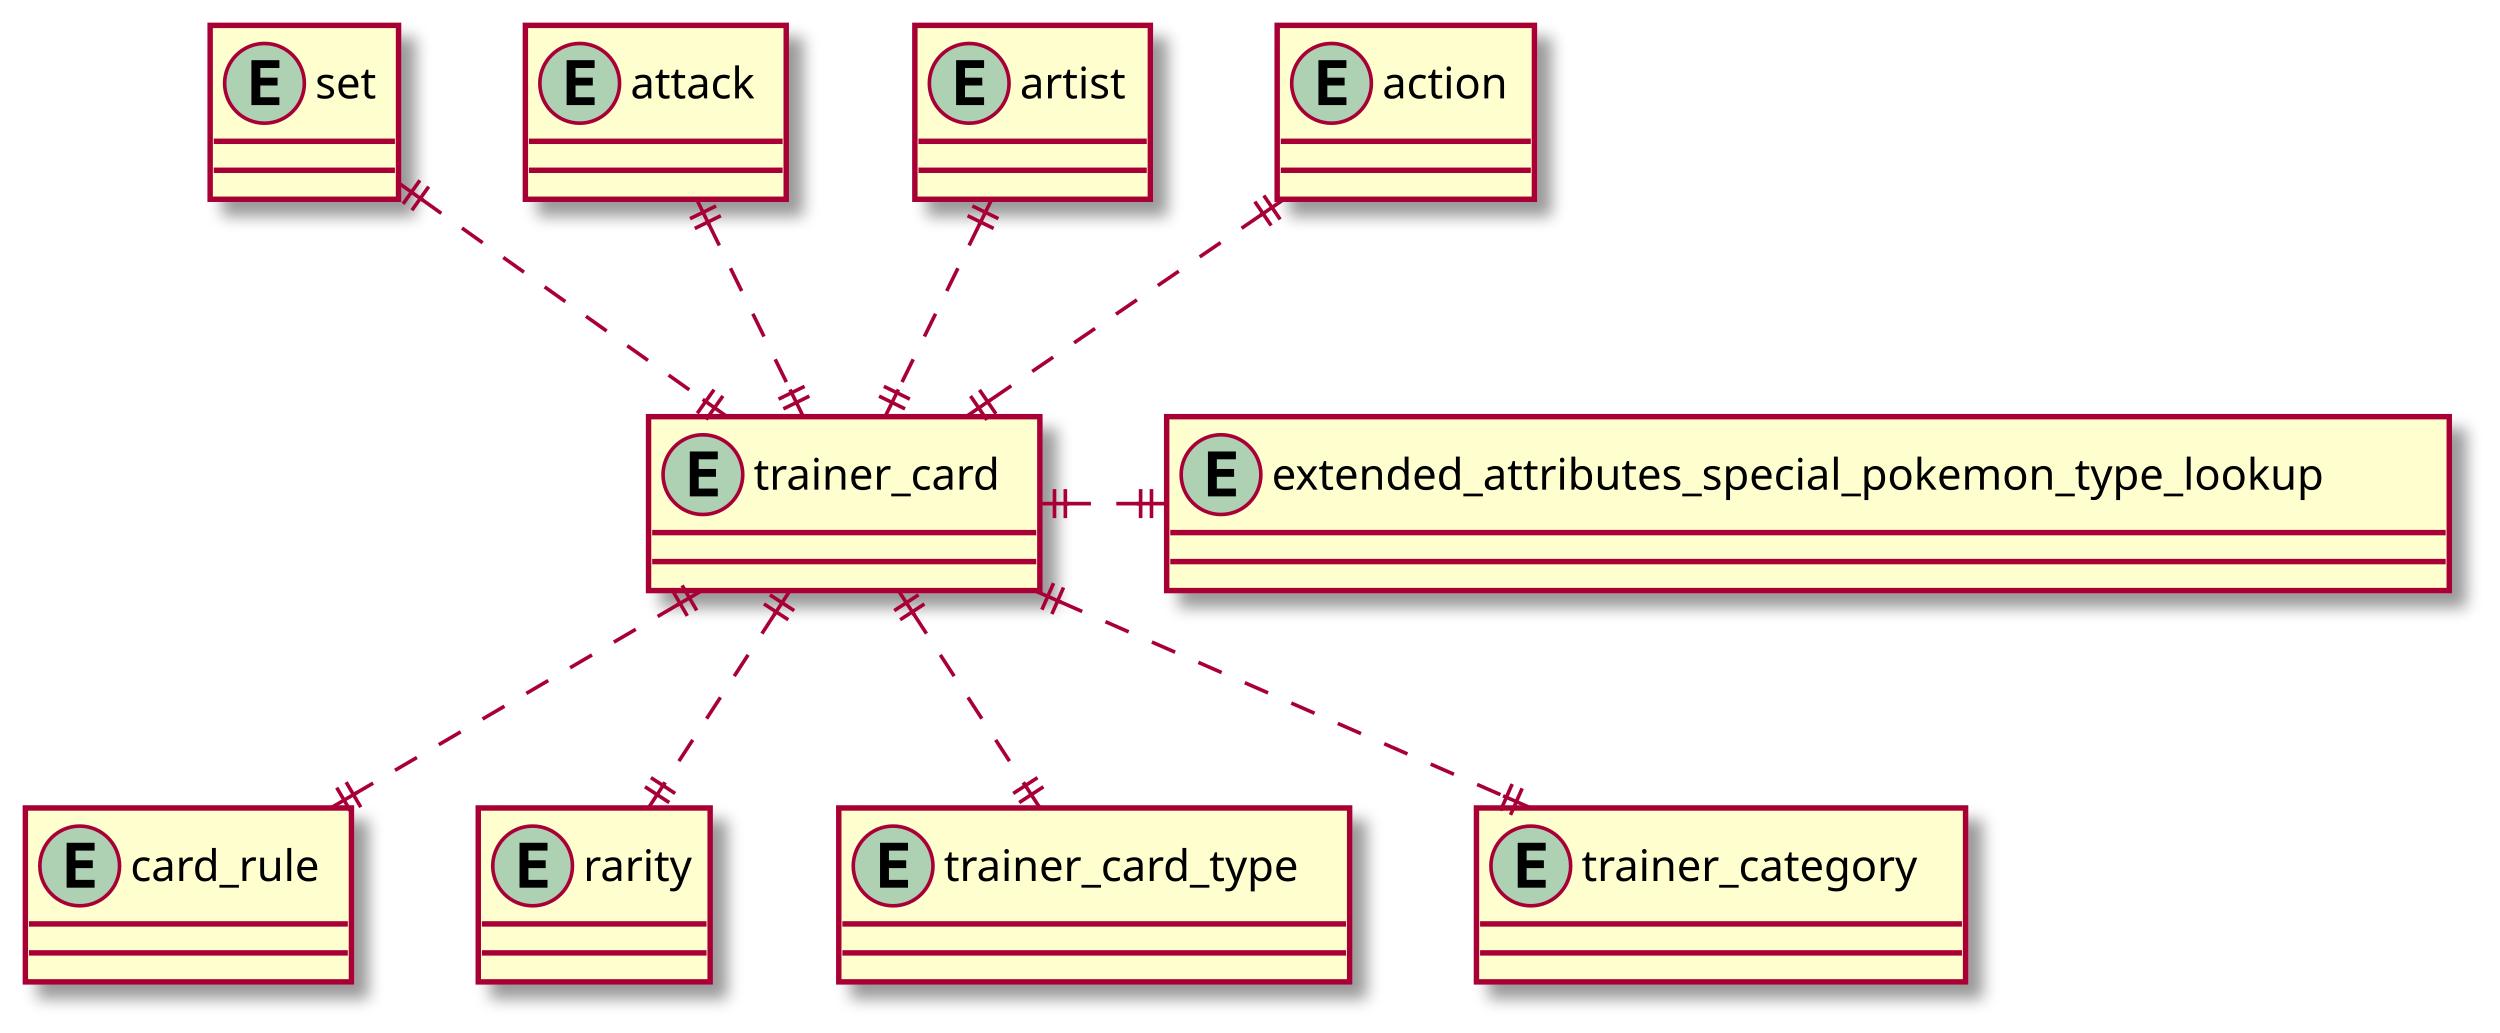
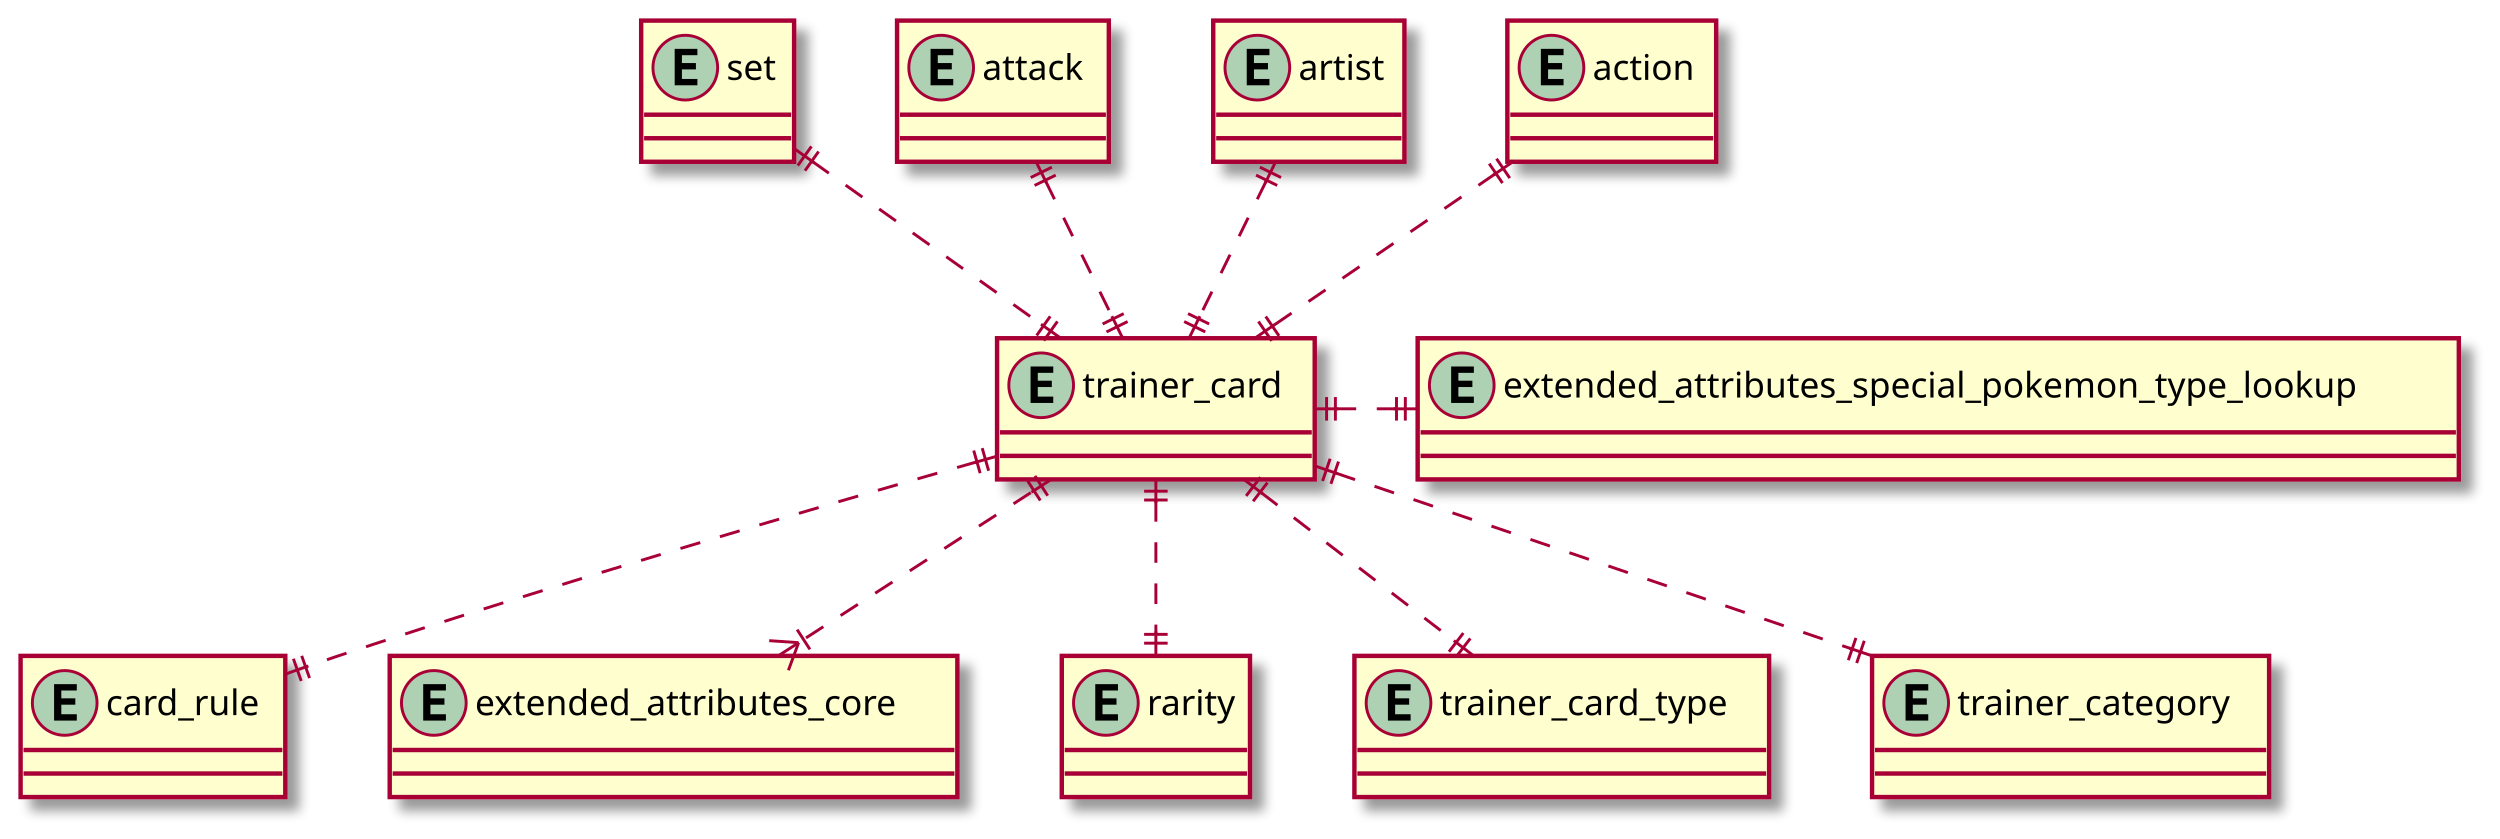
- <svg xmlns="http://www.w3.org/2000/svg" contentScriptType="application/ecmascript" contentStyleType="text/css" height="285px" preserveAspectRatio="none" style="width:690px;height:285px;" version="1.1" viewBox="0 0 690 285" width="690px" zoomAndPan="magnify">
+ <svg xmlns="http://www.w3.org/2000/svg" contentScriptType="application/ecmascript" contentStyleType="text/css" height="285px" preserveAspectRatio="none" style="width:850px;height:285px;" version="1.1" viewBox="0 0 850 285" width="850px" zoomAndPan="magnify">
  <defs>
-     <filter height="300%" id="ffklgqzf80xdf" width="300%" x="-1" y="-1">
+     <filter height="300%" id="f1t6wbqd5ne2q4" width="300%" x="-1" y="-1">
      <feGaussianBlur result="blurOut" stdDeviation="2.0" />
      <feColorMatrix in="blurOut" result="blurOut2" type="matrix" values="0 0 0 0 0 0 0 0 0 0 0 0 0 0 0 0 0 0 .4 0" />
      <feOffset dx="4.0" dy="4.0" in="blurOut2" result="blurOut3" />
      <feBlend in="SourceGraphic" in2="blurOut3" mode="normal" />
    </filter>
  </defs>
  <g>
-     <rect codeLine="2" fill="#FEFECE" filter="url(#ffklgqzf80xdf)" height="48" id="action" style="stroke:#A80036;stroke-width:1.5;" width="71" x="352.5" y="7" />
-     <ellipse cx="367.5" cy="23" fill="#ADD1B2" rx="11" ry="11" style="stroke:#A80036;stroke-width:1.0;" />
-     <path d="M371.609,29 L363.891,29 L363.891,16.609 L371.609,16.609 L371.609,18.766 L366.344,18.766 L366.344,21.438 L371.109,21.438 L371.109,23.594 L366.344,23.594 L366.344,26.844 L371.609,26.844 L371.609,29 Z " fill="#000000" />
-     <text fill="#000000" font-family="sans-serif" font-size="12" lengthAdjust="spacingAndGlyphs" textLength="39" x="381.5" y="27.154">action</text>
-     <line style="stroke:#A80036;stroke-width:1.5;" x1="353.5" x2="422.5" y1="39" y2="39" />
-     <line style="stroke:#A80036;stroke-width:1.5;" x1="353.5" x2="422.5" y1="47" y2="47" />
-     <rect codeLine="3" fill="#FEFECE" filter="url(#ffklgqzf80xdf)" height="48" id="artist" style="stroke:#A80036;stroke-width:1.5;" width="65" x="252.5" y="7" />
-     <ellipse cx="267.5" cy="23" fill="#ADD1B2" rx="11" ry="11" style="stroke:#A80036;stroke-width:1.0;" />
-     <path d="M271.609,29 L263.891,29 L263.891,16.609 L271.609,16.609 L271.609,18.766 L266.344,18.766 L266.344,21.438 L271.109,21.438 L271.109,23.594 L266.344,23.594 L266.344,26.844 L271.609,26.844 L271.609,29 Z " fill="#000000" />
-     <text fill="#000000" font-family="sans-serif" font-size="12" lengthAdjust="spacingAndGlyphs" textLength="33" x="281.5" y="27.154">artist</text>
-     <line style="stroke:#A80036;stroke-width:1.5;" x1="253.5" x2="316.5" y1="39" y2="39" />
-     <line style="stroke:#A80036;stroke-width:1.5;" x1="253.5" x2="316.5" y1="47" y2="47" />
-     <rect codeLine="4" fill="#FEFECE" filter="url(#ffklgqzf80xdf)" height="48" id="attack" style="stroke:#A80036;stroke-width:1.5;" width="72" x="145" y="7" />
-     <ellipse cx="160" cy="23" fill="#ADD1B2" rx="11" ry="11" style="stroke:#A80036;stroke-width:1.0;" />
-     <path d="M164.109,29 L156.391,29 L156.391,16.609 L164.109,16.609 L164.109,18.766 L158.844,18.766 L158.844,21.438 L163.609,21.438 L163.609,23.594 L158.844,23.594 L158.844,26.844 L164.109,26.844 L164.109,29 Z " fill="#000000" />
-     <text fill="#000000" font-family="sans-serif" font-size="12" lengthAdjust="spacingAndGlyphs" textLength="40" x="174" y="27.154">attack</text>
-     <line style="stroke:#A80036;stroke-width:1.5;" x1="146" x2="216" y1="39" y2="39" />
-     <line style="stroke:#A80036;stroke-width:1.5;" x1="146" x2="216" y1="47" y2="47" />
-     <rect codeLine="5" fill="#FEFECE" filter="url(#ffklgqzf80xdf)" height="48" id="card_rule" style="stroke:#A80036;stroke-width:1.5;" width="90" x="7" y="223" />
+     <rect codeLine="2" fill="#FEFECE" filter="url(#f1t6wbqd5ne2q4)" height="48" id="action" style="stroke:#A80036;stroke-width:1.5;" width="71" x="512.5" y="7" />
+     <ellipse cx="527.5" cy="23" fill="#ADD1B2" rx="11" ry="11" style="stroke:#A80036;stroke-width:1.0;" />
+     <path d="M531.609,29 L523.891,29 L523.891,16.609 L531.609,16.609 L531.609,18.766 L526.344,18.766 L526.344,21.438 L531.109,21.438 L531.109,23.594 L526.344,23.594 L526.344,26.844 L531.609,26.844 L531.609,29 Z " fill="#000000" />
+     <text fill="#000000" font-family="sans-serif" font-size="12" lengthAdjust="spacingAndGlyphs" textLength="39" x="541.5" y="27.154">action</text>
+     <line style="stroke:#A80036;stroke-width:1.5;" x1="513.5" x2="582.5" y1="39" y2="39" />
+     <line style="stroke:#A80036;stroke-width:1.5;" x1="513.5" x2="582.5" y1="47" y2="47" />
+     <rect codeLine="3" fill="#FEFECE" filter="url(#f1t6wbqd5ne2q4)" height="48" id="artist" style="stroke:#A80036;stroke-width:1.5;" width="65" x="412.5" y="7" />
+     <ellipse cx="427.5" cy="23" fill="#ADD1B2" rx="11" ry="11" style="stroke:#A80036;stroke-width:1.0;" />
+     <path d="M431.609,29 L423.891,29 L423.891,16.609 L431.609,16.609 L431.609,18.766 L426.344,18.766 L426.344,21.438 L431.109,21.438 L431.109,23.594 L426.344,23.594 L426.344,26.844 L431.609,26.844 L431.609,29 Z " fill="#000000" />
+     <text fill="#000000" font-family="sans-serif" font-size="12" lengthAdjust="spacingAndGlyphs" textLength="33" x="441.5" y="27.154">artist</text>
+     <line style="stroke:#A80036;stroke-width:1.5;" x1="413.5" x2="476.5" y1="39" y2="39" />
+     <line style="stroke:#A80036;stroke-width:1.5;" x1="413.5" x2="476.5" y1="47" y2="47" />
+     <rect codeLine="4" fill="#FEFECE" filter="url(#f1t6wbqd5ne2q4)" height="48" id="attack" style="stroke:#A80036;stroke-width:1.5;" width="72" x="305" y="7" />
+     <ellipse cx="320" cy="23" fill="#ADD1B2" rx="11" ry="11" style="stroke:#A80036;stroke-width:1.0;" />
+     <path d="M324.109,29 L316.391,29 L316.391,16.609 L324.109,16.609 L324.109,18.766 L318.844,18.766 L318.844,21.438 L323.609,21.438 L323.609,23.594 L318.844,23.594 L318.844,26.844 L324.109,26.844 L324.109,29 Z " fill="#000000" />
+     <text fill="#000000" font-family="sans-serif" font-size="12" lengthAdjust="spacingAndGlyphs" textLength="40" x="334" y="27.154">attack</text>
+     <line style="stroke:#A80036;stroke-width:1.5;" x1="306" x2="376" y1="39" y2="39" />
+     <line style="stroke:#A80036;stroke-width:1.5;" x1="306" x2="376" y1="47" y2="47" />
+     <rect codeLine="5" fill="#FEFECE" filter="url(#f1t6wbqd5ne2q4)" height="48" id="card_rule" style="stroke:#A80036;stroke-width:1.5;" width="90" x="7" y="223" />
    <ellipse cx="22" cy="239" fill="#ADD1B2" rx="11" ry="11" style="stroke:#A80036;stroke-width:1.0;" />
    <path d="M26.109,245 L18.391,245 L18.391,232.609 L26.109,232.609 L26.109,234.766 L20.844,234.766 L20.844,237.438 L25.609,237.438 L25.609,239.594 L20.844,239.594 L20.844,242.844 L26.109,242.844 L26.109,245 Z " fill="#000000" />
    <text fill="#000000" font-family="sans-serif" font-size="12" lengthAdjust="spacingAndGlyphs" textLength="58" x="36" y="243.154">card_rule</text>
    <line style="stroke:#A80036;stroke-width:1.5;" x1="8" x2="96" y1="255" y2="255" />
    <line style="stroke:#A80036;stroke-width:1.5;" x1="8" x2="96" y1="263" y2="263" />
-     <rect codeLine="6" fill="#FEFECE" filter="url(#ffklgqzf80xdf)" height="48" id="extended_attributes_special_pokemon_type_lookup" style="stroke:#A80036;stroke-width:1.5;" width="354" x="322" y="115" />
-     <ellipse cx="337" cy="131" fill="#ADD1B2" rx="11" ry="11" style="stroke:#A80036;stroke-width:1.0;" />
-     <path d="M341.109,137 L333.391,137 L333.391,124.609 L341.109,124.609 L341.109,126.766 L335.844,126.766 L335.844,129.438 L340.609,129.438 L340.609,131.594 L335.844,131.594 L335.844,134.844 L341.109,134.844 L341.109,137 Z " fill="#000000" />
-     <text fill="#000000" font-family="sans-serif" font-size="12" lengthAdjust="spacingAndGlyphs" textLength="322" x="351" y="135.154">extended_attributes_special_pokemon_type_lookup</text>
-     <line style="stroke:#A80036;stroke-width:1.5;" x1="323" x2="675" y1="147" y2="147" />
-     <line style="stroke:#A80036;stroke-width:1.5;" x1="323" x2="675" y1="155" y2="155" />
-     <rect codeLine="7" fill="#FEFECE" filter="url(#ffklgqzf80xdf)" height="48" id="rarity" style="stroke:#A80036;stroke-width:1.5;" width="64" x="132" y="223" />
-     <ellipse cx="147" cy="239" fill="#ADD1B2" rx="11" ry="11" style="stroke:#A80036;stroke-width:1.0;" />
-     <path d="M151.109,245 L143.391,245 L143.391,232.609 L151.109,232.609 L151.109,234.766 L145.844,234.766 L145.844,237.438 L150.609,237.438 L150.609,239.594 L145.844,239.594 L145.844,242.844 L151.109,242.844 L151.109,245 Z " fill="#000000" />
-     <text fill="#000000" font-family="sans-serif" font-size="12" lengthAdjust="spacingAndGlyphs" textLength="32" x="161" y="243.154">rarity</text>
-     <line style="stroke:#A80036;stroke-width:1.5;" x1="133" x2="195" y1="255" y2="255" />
-     <line style="stroke:#A80036;stroke-width:1.5;" x1="133" x2="195" y1="263" y2="263" />
-     <rect codeLine="8" fill="#FEFECE" filter="url(#ffklgqzf80xdf)" height="48" id="set" style="stroke:#A80036;stroke-width:1.5;" width="52" x="58" y="7" />
-     <ellipse cx="73" cy="23" fill="#ADD1B2" rx="11" ry="11" style="stroke:#A80036;stroke-width:1.0;" />
-     <path d="M77.109,29 L69.391,29 L69.391,16.609 L77.109,16.609 L77.109,18.766 L71.844,18.766 L71.844,21.438 L76.609,21.438 L76.609,23.594 L71.844,23.594 L71.844,26.844 L77.109,26.844 L77.109,29 Z " fill="#000000" />
-     <text fill="#000000" font-family="sans-serif" font-size="12" lengthAdjust="spacingAndGlyphs" textLength="20" x="87" y="27.154">set</text>
-     <line style="stroke:#A80036;stroke-width:1.5;" x1="59" x2="109" y1="39" y2="39" />
-     <line style="stroke:#A80036;stroke-width:1.5;" x1="59" x2="109" y1="47" y2="47" />
-     <rect codeLine="9" fill="#FEFECE" filter="url(#ffklgqzf80xdf)" height="48" id="trainer_card" style="stroke:#A80036;stroke-width:1.5;" width="108" x="179" y="115" />
-     <ellipse cx="194" cy="131" fill="#ADD1B2" rx="11" ry="11" style="stroke:#A80036;stroke-width:1.0;" />
-     <path d="M198.109,137 L190.391,137 L190.391,124.609 L198.109,124.609 L198.109,126.766 L192.844,126.766 L192.844,129.438 L197.609,129.438 L197.609,131.594 L192.844,131.594 L192.844,134.844 L198.109,134.844 L198.109,137 Z " fill="#000000" />
-     <text fill="#000000" font-family="sans-serif" font-size="12" lengthAdjust="spacingAndGlyphs" textLength="76" x="208" y="135.154">trainer_card</text>
-     <line style="stroke:#A80036;stroke-width:1.5;" x1="180" x2="286" y1="147" y2="147" />
-     <line style="stroke:#A80036;stroke-width:1.5;" x1="180" x2="286" y1="155" y2="155" />
-     <rect codeLine="10" fill="#FEFECE" filter="url(#ffklgqzf80xdf)" height="48" id="trainer_card_type" style="stroke:#A80036;stroke-width:1.5;" width="141" x="231.5" y="223" />
-     <ellipse cx="246.5" cy="239" fill="#ADD1B2" rx="11" ry="11" style="stroke:#A80036;stroke-width:1.0;" />
-     <path d="M250.609,245 L242.891,245 L242.891,232.609 L250.609,232.609 L250.609,234.766 L245.344,234.766 L245.344,237.438 L250.109,237.438 L250.109,239.594 L245.344,239.594 L245.344,242.844 L250.609,242.844 L250.609,245 Z " fill="#000000" />
-     <text fill="#000000" font-family="sans-serif" font-size="12" lengthAdjust="spacingAndGlyphs" textLength="109" x="260.5" y="243.154">trainer_card_type</text>
-     <line style="stroke:#A80036;stroke-width:1.5;" x1="232.5" x2="371.5" y1="255" y2="255" />
-     <line style="stroke:#A80036;stroke-width:1.5;" x1="232.5" x2="371.5" y1="263" y2="263" />
-     <rect codeLine="11" fill="#FEFECE" filter="url(#ffklgqzf80xdf)" height="48" id="trainer_category" style="stroke:#A80036;stroke-width:1.5;" width="135" x="407.5" y="223" />
-     <ellipse cx="422.5" cy="239" fill="#ADD1B2" rx="11" ry="11" style="stroke:#A80036;stroke-width:1.0;" />
-     <path d="M426.609,245 L418.891,245 L418.891,232.609 L426.609,232.609 L426.609,234.766 L421.344,234.766 L421.344,237.438 L426.109,237.438 L426.109,239.594 L421.344,239.594 L421.344,242.844 L426.609,242.844 L426.609,245 Z " fill="#000000" />
-     <text fill="#000000" font-family="sans-serif" font-size="12" lengthAdjust="spacingAndGlyphs" textLength="103" x="436.5" y="243.154">trainer_category</text>
-     <line style="stroke:#A80036;stroke-width:1.5;" x1="408.5" x2="541.5" y1="255" y2="255" />
-     <line style="stroke:#A80036;stroke-width:1.5;" x1="408.5" x2="541.5" y1="263" y2="263" />
-     <path codeLine="13" d="M348.45,59.05 C325.29,74.89 296.13,94.83 272.91,110.71 " fill="none" id="action-trainer_card" style="stroke:#A80036;stroke-width:1.0;stroke-dasharray:7.0,7.0;" />
-     <line style="stroke:#A80036;stroke-width:1.0;" x1="272.391" x2="267.867" y1="115.897" y2="109.299" />
-     <line style="stroke:#A80036;stroke-width:1.0;" x1="274.865" x2="270.341" y1="114.201" y2="107.603" />
-     <line style="stroke:#A80036;stroke-width:1.0;" x1="273.428" x2="266.83" y1="110.336" y2="114.86" />
-     <line style="stroke:#A80036;stroke-width:1.0;" x1="348.811" x2="353.324" y1="53.954" y2="60.559" />
-     <line style="stroke:#A80036;stroke-width:1.0;" x1="346.334" x2="350.846" y1="55.646" y2="62.252" />
-     <line style="stroke:#A80036;stroke-width:1.0;" x1="347.764" x2="354.37" y1="59.513" y2="55" />
-     <path codeLine="14" d="M270.55,61.46 C263.4,76.03 254.79,93.57 247.62,108.19 " fill="none" id="artist-trainer_card" style="stroke:#A80036;stroke-width:1.0;stroke-dasharray:7.0,7.0;" />
-     <line style="stroke:#A80036;stroke-width:1.0;" x1="249.793" x2="242.612" y1="112.852" y2="109.327" />
-     <line style="stroke:#A80036;stroke-width:1.0;" x1="251.115" x2="243.934" y1="110.159" y2="106.634" />
-     <line style="stroke:#A80036;stroke-width:1.0;" x1="247.965" x2="244.44" y1="107.499" y2="114.68" />
-     <line style="stroke:#A80036;stroke-width:1.0;" x1="268.37" x2="275.558" y1="56.838" y2="60.35" />
-     <line style="stroke:#A80036;stroke-width:1.0;" x1="267.053" x2="274.241" y1="59.533" y2="63.045" />
-     <line style="stroke:#A80036;stroke-width:1.0;" x1="270.208" x2="273.72" y1="62.188" y2="55" />
-     <path codeLine="15" d="M195.45,61.46 C202.6,76.03 211.21,93.57 218.38,108.19 " fill="none" id="attack-trainer_card" style="stroke:#A80036;stroke-width:1.0;stroke-dasharray:7.0,7.0;" />
-     <line style="stroke:#A80036;stroke-width:1.0;" x1="223.388" x2="216.207" y1="109.327" y2="112.852" />
-     <line style="stroke:#A80036;stroke-width:1.0;" x1="222.066" x2="214.885" y1="106.634" y2="110.159" />
-     <line style="stroke:#A80036;stroke-width:1.0;" x1="218.035" x2="221.56" y1="107.499" y2="114.68" />
-     <line style="stroke:#A80036;stroke-width:1.0;" x1="190.442" x2="197.63" y1="60.35" y2="56.838" />
-     <line style="stroke:#A80036;stroke-width:1.0;" x1="191.759" x2="198.947" y1="63.045" y2="59.533" />
-     <line style="stroke:#A80036;stroke-width:1.0;" x1="195.792" x2="192.28" y1="62.188" y2="55" />
-     <path codeLine="16" d="M294.1,139 C300.88,139 307.66,139 314.45,139 " fill="none" id="trainer_card-extended_attributes_special_pokemon_type_lookup" style="stroke:#A80036;stroke-width:1.0;stroke-dasharray:7.0,7.0;" />
-     <line style="stroke:#A80036;stroke-width:1.0;" x1="317.81" x2="317.81" y1="135" y2="143" />
-     <line style="stroke:#A80036;stroke-width:1.0;" x1="314.81" x2="314.81" y1="135" y2="143" />
-     <line style="stroke:#A80036;stroke-width:1.0;" x1="313.81" x2="321.81" y1="139" y2="139" />
-     <line style="stroke:#A80036;stroke-width:1.0;" x1="291.03" x2="291.03" y1="143" y2="135" />
-     <line style="stroke:#A80036;stroke-width:1.0;" x1="294.03" x2="294.03" y1="143" y2="135" />
-     <line style="stroke:#A80036;stroke-width:1.0;" x1="295.03" x2="287.03" y1="139" y2="139" />
-     <path codeLine="17" d="M214.11,169.01 C204.5,183.78 192.84,201.7 183.18,216.53 " fill="none" id="trainer_card-rarity" style="stroke:#A80036;stroke-width:1.0;stroke-dasharray:7.0,7.0;" />
-     <line style="stroke:#A80036;stroke-width:1.0;" x1="184.715" x2="178.011" y1="221.511" y2="217.145" />
-     <line style="stroke:#A80036;stroke-width:1.0;" x1="186.352" x2="179.648" y1="218.997" y2="214.631" />
-     <line style="stroke:#A80036;stroke-width:1.0;" x1="183.546" x2="179.18" y1="215.976" y2="222.68" />
-     <line style="stroke:#A80036;stroke-width:1.0;" x1="212.495" x2="219.199" y1="164.169" y2="168.535" />
-     <line style="stroke:#A80036;stroke-width:1.0;" x1="210.858" x2="217.562" y1="166.683" y2="171.049" />
-     <line style="stroke:#A80036;stroke-width:1.0;" x1="213.664" x2="218.03" y1="169.704" y2="163" />
-     <path codeLine="18" d="M116.1,54.83 C139.17,71.25 170.38,93.45 194.75,110.79 " fill="none" id="set-trainer_card" style="stroke:#A80036;stroke-width:1.0;stroke-dasharray:7.0,7.0;" />
-     <line style="stroke:#A80036;stroke-width:1.0;" x1="199.524" x2="194.893" y1="109.283" y2="115.806" />
-     <line style="stroke:#A80036;stroke-width:1.0;" x1="197.078" x2="192.447" y1="107.546" y2="114.069" />
-     <line style="stroke:#A80036;stroke-width:1.0;" x1="193.947" x2="200.47" y1="110.229" y2="114.86" />
-     <line style="stroke:#A80036;stroke-width:1.0;" x1="111.239" x2="115.878" y1="56.288" y2="49.771" />
-     <line style="stroke:#A80036;stroke-width:1.0;" x1="113.683" x2="118.322" y1="58.028" y2="51.51" />
-     <line style="stroke:#A80036;stroke-width:1.0;" x1="116.818" x2="110.3" y1="55.349" y2="50.71" />
-     <path codeLine="19" d="M251.89,169.01 C261.5,183.78 273.16,201.7 282.82,216.53 " fill="none" id="trainer_card-trainer_card_type" style="stroke:#A80036;stroke-width:1.0;stroke-dasharray:7.0,7.0;" />
-     <line style="stroke:#A80036;stroke-width:1.0;" x1="287.989" x2="281.285" y1="217.145" y2="221.511" />
-     <line style="stroke:#A80036;stroke-width:1.0;" x1="286.352" x2="279.648" y1="214.631" y2="218.997" />
-     <line style="stroke:#A80036;stroke-width:1.0;" x1="282.454" x2="286.82" y1="215.976" y2="222.68" />
-     <line style="stroke:#A80036;stroke-width:1.0;" x1="246.801" x2="253.505" y1="168.535" y2="164.169" />
-     <line style="stroke:#A80036;stroke-width:1.0;" x1="248.438" x2="255.142" y1="171.049" y2="166.683" />
-     <line style="stroke:#A80036;stroke-width:1.0;" x1="252.336" x2="247.97" y1="169.704" y2="163" />
-     <path codeLine="20" d="M292.28,165.97 C329.68,182.35 377.83,203.44 415.31,219.85 " fill="none" id="trainer_card-trainer_category" style="stroke:#A80036;stroke-width:1.0;stroke-dasharray:7.0,7.0;" />
-     <line style="stroke:#A80036;stroke-width:1.0;" x1="420.114" x2="416.9" y1="217.59" y2="224.916" />
-     <line style="stroke:#A80036;stroke-width:1.0;" x1="417.367" x2="414.153" y1="216.385" y2="223.71" />
-     <line style="stroke:#A80036;stroke-width:1.0;" x1="414.844" x2="422.17" y1="219.646" y2="222.86" />
-     <line style="stroke:#A80036;stroke-width:1.0;" x1="287.566" x2="290.78" y1="168.27" y2="160.944" />
-     <line style="stroke:#A80036;stroke-width:1.0;" x1="290.313" x2="293.527" y1="169.475" y2="162.149" />
-     <line style="stroke:#A80036;stroke-width:1.0;" x1="292.836" x2="285.51" y1="166.214" y2="163" />
-     <path codeLine="21" d="M187.55,166.61 C160.07,182.71 125.14,203.17 97.62,219.28 " fill="none" id="trainer_card-card_rule" style="stroke:#A80036;stroke-width:1.0;stroke-dasharray:7.0,7.0;" />
-     <line style="stroke:#A80036;stroke-width:1.0;" x1="96.984" x2="92.938" y1="224.288" y2="217.386" />
-     <line style="stroke:#A80036;stroke-width:1.0;" x1="99.572" x2="95.526" y1="222.77" y2="215.869" />
-     <line style="stroke:#A80036;stroke-width:1.0;" x1="98.411" x2="91.51" y1="218.814" y2="222.86" />
-     <line style="stroke:#A80036;stroke-width:1.0;" x1="188.259" x2="192.293" y1="161.563" y2="168.471" />
-     <line style="stroke:#A80036;stroke-width:1.0;" x1="185.668" x2="189.702" y1="163.076" y2="169.984" />
-     <line style="stroke:#A80036;stroke-width:1.0;" x1="186.821" x2="193.73" y1="167.034" y2="163" />
+     <rect codeLine="6" fill="#FEFECE" filter="url(#f1t6wbqd5ne2q4)" height="48" id="extended_attributes_core" style="stroke:#A80036;stroke-width:1.5;" width="193" x="132.5" y="223" />
+     <ellipse cx="147.5" cy="239" fill="#ADD1B2" rx="11" ry="11" style="stroke:#A80036;stroke-width:1.0;" />
+     <path d="M151.609,245 L143.891,245 L143.891,232.609 L151.609,232.609 L151.609,234.766 L146.344,234.766 L146.344,237.438 L151.109,237.438 L151.109,239.594 L146.344,239.594 L146.344,242.844 L151.609,242.844 L151.609,245 Z " fill="#000000" />
+     <text fill="#000000" font-family="sans-serif" font-size="12" lengthAdjust="spacingAndGlyphs" textLength="161" x="161.5" y="243.154">extended_attributes_core</text>
+     <line style="stroke:#A80036;stroke-width:1.5;" x1="133.5" x2="324.5" y1="255" y2="255" />
+     <line style="stroke:#A80036;stroke-width:1.5;" x1="133.5" x2="324.5" y1="263" y2="263" />
+     <rect codeLine="7" fill="#FEFECE" filter="url(#f1t6wbqd5ne2q4)" height="48" id="extended_attributes_special_pokemon_type_lookup" style="stroke:#A80036;stroke-width:1.5;" width="354" x="482" y="115" />
+     <ellipse cx="497" cy="131" fill="#ADD1B2" rx="11" ry="11" style="stroke:#A80036;stroke-width:1.0;" />
+     <path d="M501.109,137 L493.391,137 L493.391,124.609 L501.109,124.609 L501.109,126.766 L495.844,126.766 L495.844,129.438 L500.609,129.438 L500.609,131.594 L495.844,131.594 L495.844,134.844 L501.109,134.844 L501.109,137 Z " fill="#000000" />
+     <text fill="#000000" font-family="sans-serif" font-size="12" lengthAdjust="spacingAndGlyphs" textLength="322" x="511" y="135.154">extended_attributes_special_pokemon_type_lookup</text>
+     <line style="stroke:#A80036;stroke-width:1.5;" x1="483" x2="835" y1="147" y2="147" />
+     <line style="stroke:#A80036;stroke-width:1.5;" x1="483" x2="835" y1="155" y2="155" />
+     <rect codeLine="8" fill="#FEFECE" filter="url(#f1t6wbqd5ne2q4)" height="48" id="rarity" style="stroke:#A80036;stroke-width:1.5;" width="64" x="361" y="223" />
+     <ellipse cx="376" cy="239" fill="#ADD1B2" rx="11" ry="11" style="stroke:#A80036;stroke-width:1.0;" />
+     <path d="M380.109,245 L372.391,245 L372.391,232.609 L380.109,232.609 L380.109,234.766 L374.844,234.766 L374.844,237.438 L379.609,237.438 L379.609,239.594 L374.844,239.594 L374.844,242.844 L380.109,242.844 L380.109,245 Z " fill="#000000" />
+     <text fill="#000000" font-family="sans-serif" font-size="12" lengthAdjust="spacingAndGlyphs" textLength="32" x="390" y="243.154">rarity</text>
+     <line style="stroke:#A80036;stroke-width:1.5;" x1="362" x2="424" y1="255" y2="255" />
+     <line style="stroke:#A80036;stroke-width:1.5;" x1="362" x2="424" y1="263" y2="263" />
+     <rect codeLine="9" fill="#FEFECE" filter="url(#f1t6wbqd5ne2q4)" height="48" id="set" style="stroke:#A80036;stroke-width:1.5;" width="52" x="218" y="7" />
+     <ellipse cx="233" cy="23" fill="#ADD1B2" rx="11" ry="11" style="stroke:#A80036;stroke-width:1.0;" />
+     <path d="M237.109,29 L229.391,29 L229.391,16.609 L237.109,16.609 L237.109,18.766 L231.844,18.766 L231.844,21.438 L236.609,21.438 L236.609,23.594 L231.844,23.594 L231.844,26.844 L237.109,26.844 L237.109,29 Z " fill="#000000" />
+     <text fill="#000000" font-family="sans-serif" font-size="12" lengthAdjust="spacingAndGlyphs" textLength="20" x="247" y="27.154">set</text>
+     <line style="stroke:#A80036;stroke-width:1.5;" x1="219" x2="269" y1="39" y2="39" />
+     <line style="stroke:#A80036;stroke-width:1.5;" x1="219" x2="269" y1="47" y2="47" />
+     <rect codeLine="10" fill="#FEFECE" filter="url(#f1t6wbqd5ne2q4)" height="48" id="trainer_card" style="stroke:#A80036;stroke-width:1.5;" width="108" x="339" y="115" />
+     <ellipse cx="354" cy="131" fill="#ADD1B2" rx="11" ry="11" style="stroke:#A80036;stroke-width:1.0;" />
+     <path d="M358.109,137 L350.391,137 L350.391,124.609 L358.109,124.609 L358.109,126.766 L352.844,126.766 L352.844,129.438 L357.609,129.438 L357.609,131.594 L352.844,131.594 L352.844,134.844 L358.109,134.844 L358.109,137 Z " fill="#000000" />
+     <text fill="#000000" font-family="sans-serif" font-size="12" lengthAdjust="spacingAndGlyphs" textLength="76" x="368" y="135.154">trainer_card</text>
+     <line style="stroke:#A80036;stroke-width:1.5;" x1="340" x2="446" y1="147" y2="147" />
+     <line style="stroke:#A80036;stroke-width:1.5;" x1="340" x2="446" y1="155" y2="155" />
+     <rect codeLine="11" fill="#FEFECE" filter="url(#f1t6wbqd5ne2q4)" height="48" id="trainer_card_type" style="stroke:#A80036;stroke-width:1.5;" width="141" x="460.5" y="223" />
+     <ellipse cx="475.5" cy="239" fill="#ADD1B2" rx="11" ry="11" style="stroke:#A80036;stroke-width:1.0;" />
+     <path d="M479.609,245 L471.891,245 L471.891,232.609 L479.609,232.609 L479.609,234.766 L474.344,234.766 L474.344,237.438 L479.109,237.438 L479.109,239.594 L474.344,239.594 L474.344,242.844 L479.609,242.844 L479.609,245 Z " fill="#000000" />
+     <text fill="#000000" font-family="sans-serif" font-size="12" lengthAdjust="spacingAndGlyphs" textLength="109" x="489.5" y="243.154">trainer_card_type</text>
+     <line style="stroke:#A80036;stroke-width:1.5;" x1="461.5" x2="600.5" y1="255" y2="255" />
+     <line style="stroke:#A80036;stroke-width:1.5;" x1="461.5" x2="600.5" y1="263" y2="263" />
+     <rect codeLine="12" fill="#FEFECE" filter="url(#f1t6wbqd5ne2q4)" height="48" id="trainer_category" style="stroke:#A80036;stroke-width:1.5;" width="135" x="636.5" y="223" />
+     <ellipse cx="651.5" cy="239" fill="#ADD1B2" rx="11" ry="11" style="stroke:#A80036;stroke-width:1.0;" />
+     <path d="M655.609,245 L647.891,245 L647.891,232.609 L655.609,232.609 L655.609,234.766 L650.344,234.766 L650.344,237.438 L655.109,237.438 L655.109,239.594 L650.344,239.594 L650.344,242.844 L655.609,242.844 L655.609,245 Z " fill="#000000" />
+     <text fill="#000000" font-family="sans-serif" font-size="12" lengthAdjust="spacingAndGlyphs" textLength="103" x="665.5" y="243.154">trainer_category</text>
+     <line style="stroke:#A80036;stroke-width:1.5;" x1="637.5" x2="770.5" y1="255" y2="255" />
+     <line style="stroke:#A80036;stroke-width:1.5;" x1="637.5" x2="770.5" y1="263" y2="263" />
+     <path codeLine="14" d="M508.45,59.05 C485.29,74.89 456.13,94.83 432.91,110.71 " fill="none" id="action-trainer_card" style="stroke:#A80036;stroke-width:1.0;stroke-dasharray:7.0,7.0;" />
+     <line style="stroke:#A80036;stroke-width:1.0;" x1="432.391" x2="427.867" y1="115.897" y2="109.299" />
+     <line style="stroke:#A80036;stroke-width:1.0;" x1="434.865" x2="430.341" y1="114.201" y2="107.603" />
+     <line style="stroke:#A80036;stroke-width:1.0;" x1="433.428" x2="426.83" y1="110.336" y2="114.86" />
+     <line style="stroke:#A80036;stroke-width:1.0;" x1="508.811" x2="513.324" y1="53.954" y2="60.559" />
+     <line style="stroke:#A80036;stroke-width:1.0;" x1="506.334" x2="510.846" y1="55.646" y2="62.252" />
+     <line style="stroke:#A80036;stroke-width:1.0;" x1="507.764" x2="514.37" y1="59.513" y2="55" />
+     <path codeLine="15" d="M430.55,61.46 C423.4,76.03 414.79,93.57 407.62,108.19 " fill="none" id="artist-trainer_card" style="stroke:#A80036;stroke-width:1.0;stroke-dasharray:7.0,7.0;" />
+     <line style="stroke:#A80036;stroke-width:1.0;" x1="409.793" x2="402.612" y1="112.852" y2="109.327" />
+     <line style="stroke:#A80036;stroke-width:1.0;" x1="411.115" x2="403.934" y1="110.159" y2="106.634" />
+     <line style="stroke:#A80036;stroke-width:1.0;" x1="407.965" x2="404.44" y1="107.499" y2="114.68" />
+     <line style="stroke:#A80036;stroke-width:1.0;" x1="428.37" x2="435.558" y1="56.838" y2="60.35" />
+     <line style="stroke:#A80036;stroke-width:1.0;" x1="427.053" x2="434.241" y1="59.533" y2="63.045" />
+     <line style="stroke:#A80036;stroke-width:1.0;" x1="430.208" x2="433.72" y1="62.188" y2="55" />
+     <path codeLine="16" d="M355.45,61.46 C362.6,76.03 371.21,93.57 378.38,108.19 " fill="none" id="attack-trainer_card" style="stroke:#A80036;stroke-width:1.0;stroke-dasharray:7.0,7.0;" />
+     <line style="stroke:#A80036;stroke-width:1.0;" x1="383.388" x2="376.207" y1="109.327" y2="112.852" />
+     <line style="stroke:#A80036;stroke-width:1.0;" x1="382.066" x2="374.885" y1="106.634" y2="110.159" />
+     <line style="stroke:#A80036;stroke-width:1.0;" x1="378.035" x2="381.56" y1="107.499" y2="114.68" />
+     <line style="stroke:#A80036;stroke-width:1.0;" x1="350.442" x2="357.63" y1="60.35" y2="56.838" />
+     <line style="stroke:#A80036;stroke-width:1.0;" x1="351.759" x2="358.947" y1="63.045" y2="59.533" />
+     <line style="stroke:#A80036;stroke-width:1.0;" x1="355.792" x2="352.28" y1="62.188" y2="55" />
+     <path codeLine="17" d="M350.47,167.49 C326.27,183.13 296.04,202.67 271.79,218.34 " fill="none" id="trainer_card-extended_attributes_core" style="stroke:#A80036;stroke-width:1.0;stroke-dasharray:7.0,7.0;" />
+     <line style="stroke:#A80036;stroke-width:1.0;" x1="271.517" x2="268.059" y1="218.515" y2="227.898" />
+     <line style="stroke:#A80036;stroke-width:1.0;" x1="271.517" x2="261.541" y1="218.515" y2="217.822" />
+     <line style="stroke:#A80036;stroke-width:1.0;" x1="271.517" x2="264.8" y1="218.515" y2="222.86" />
+     <line style="stroke:#A80036;stroke-width:1.0;" x1="275.369" x2="271.024" y1="220.788" y2="214.07" />
+     <line style="stroke:#A80036;stroke-width:1.0;" x1="351.879" x2="356.224" y1="161.814" y2="168.531" />
+     <line style="stroke:#A80036;stroke-width:1.0;" x1="349.36" x2="353.705" y1="163.443" y2="170.16" />
+     <line style="stroke:#A80036;stroke-width:1.0;" x1="350.693" x2="357.41" y1="167.345" y2="163" />
+     <path codeLine="18" d="M454.1,139 C460.88,139 467.66,139 474.45,139 " fill="none" id="trainer_card-extended_attributes_special_pokemon_type_lookup" style="stroke:#A80036;stroke-width:1.0;stroke-dasharray:7.0,7.0;" />
+     <line style="stroke:#A80036;stroke-width:1.0;" x1="477.81" x2="477.81" y1="135" y2="143" />
+     <line style="stroke:#A80036;stroke-width:1.0;" x1="474.81" x2="474.81" y1="135" y2="143" />
+     <line style="stroke:#A80036;stroke-width:1.0;" x1="473.81" x2="481.81" y1="139" y2="139" />
+     <line style="stroke:#A80036;stroke-width:1.0;" x1="451.03" x2="451.03" y1="143" y2="135" />
+     <line style="stroke:#A80036;stroke-width:1.0;" x1="454.03" x2="454.03" y1="143" y2="135" />
+     <line style="stroke:#A80036;stroke-width:1.0;" x1="455.03" x2="447.03" y1="139" y2="139" />
+     <path codeLine="19" d="M393,170.36 C393,184.52 393,201.35 393,215.53 " fill="none" id="trainer_card-rarity" style="stroke:#A80036;stroke-width:1.0;stroke-dasharray:7.0,7.0;" />
+     <line style="stroke:#A80036;stroke-width:1.0;" x1="397" x2="389" y1="218.68" y2="218.68" />
+     <line style="stroke:#A80036;stroke-width:1.0;" x1="397" x2="389" y1="215.68" y2="215.68" />
+     <line style="stroke:#A80036;stroke-width:1.0;" x1="393" x2="393" y1="214.68" y2="222.68" />
+     <line style="stroke:#A80036;stroke-width:1.0;" x1="389" x2="397" y1="167" y2="167" />
+     <line style="stroke:#A80036;stroke-width:1.0;" x1="389" x2="397" y1="170" y2="170" />
+     <line style="stroke:#A80036;stroke-width:1.0;" x1="393" x2="393" y1="171" y2="163" />
+     <path codeLine="20" d="M276.1,54.83 C299.17,71.25 330.38,93.45 354.75,110.79 " fill="none" id="set-trainer_card" style="stroke:#A80036;stroke-width:1.0;stroke-dasharray:7.0,7.0;" />
+     <line style="stroke:#A80036;stroke-width:1.0;" x1="359.524" x2="354.893" y1="109.283" y2="115.806" />
+     <line style="stroke:#A80036;stroke-width:1.0;" x1="357.078" x2="352.447" y1="107.546" y2="114.069" />
+     <line style="stroke:#A80036;stroke-width:1.0;" x1="353.947" x2="360.47" y1="110.229" y2="114.86" />
+     <line style="stroke:#A80036;stroke-width:1.0;" x1="271.239" x2="275.878" y1="56.288" y2="49.771" />
+     <line style="stroke:#A80036;stroke-width:1.0;" x1="273.683" x2="278.322" y1="58.028" y2="51.51" />
+     <line style="stroke:#A80036;stroke-width:1.0;" x1="276.818" x2="270.3" y1="55.349" y2="50.71" />
+     <path codeLine="21" d="M428.77,167.47 C449.15,183.13 474.61,202.68 495.02,218.36 " fill="none" id="trainer_card-trainer_card_type" style="stroke:#A80036;stroke-width:1.0;stroke-dasharray:7.0,7.0;" />
+     <line style="stroke:#A80036;stroke-width:1.0;" x1="499.906" x2="495.031" y1="217.071" y2="223.414" />
+     <line style="stroke:#A80036;stroke-width:1.0;" x1="497.528" x2="492.652" y1="215.243" y2="221.585" />
+     <line style="stroke:#A80036;stroke-width:1.0;" x1="494.297" x2="500.64" y1="217.805" y2="222.68" />
+     <line style="stroke:#A80036;stroke-width:1.0;" x1="423.674" x2="428.549" y1="168.609" y2="162.266" />
+     <line style="stroke:#A80036;stroke-width:1.0;" x1="426.052" x2="430.928" y1="170.437" y2="164.095" />
+     <line style="stroke:#A80036;stroke-width:1.0;" x1="429.283" x2="422.94" y1="167.875" y2="163" />
+     <path codeLine="22" d="M454.09,160.82 C504.4,177.97 575.92,202.35 629.57,220.63 " fill="none" id="trainer_card-trainer_category" style="stroke:#A80036;stroke-width:1.0;stroke-dasharray:7.0,7.0;" />
+     <line style="stroke:#A80036;stroke-width:1.0;" x1="633.856" x2="631.273" y1="217.863" y2="225.434" />
+     <line style="stroke:#A80036;stroke-width:1.0;" x1="631.017" x2="628.433" y1="216.894" y2="224.465" />
+     <line style="stroke:#A80036;stroke-width:1.0;" x1="628.779" x2="636.35" y1="220.356" y2="222.94" />
+     <line style="stroke:#A80036;stroke-width:1.0;" x1="449.667" x2="452.246" y1="163.536" y2="155.963" />
+     <line style="stroke:#A80036;stroke-width:1.0;" x1="452.507" x2="455.086" y1="164.503" y2="156.93" />
+     <line style="stroke:#A80036;stroke-width:1.0;" x1="454.743" x2="447.17" y1="161.039" y2="158.46" />
+     <path codeLine="23" d="M332.14,157.03 C275.6,173.13 189.2,198.4 115,223 C111.41,224.19 107.71,225.45 104,226.74 " fill="none" id="trainer_card-card_rule" style="stroke:#A80036;stroke-width:1.0;stroke-dasharray:7.0,7.0;" />
+     <line style="stroke:#A80036;stroke-width:1.0;" x1="102.413" x2="99.751" y1="231.531" y2="223.987" />
+     <line style="stroke:#A80036;stroke-width:1.0;" x1="105.242" x2="102.58" y1="230.533" y2="222.989" />
+     <line style="stroke:#A80036;stroke-width:1.0;" x1="104.854" x2="97.31" y1="226.428" y2="229.09" />
+     <line style="stroke:#A80036;stroke-width:1.0;" x1="333.95" x2="336.135" y1="152.364" y2="160.06" />
+     <line style="stroke:#A80036;stroke-width:1.0;" x1="331.064" x2="333.248" y1="153.184" y2="160.88" />
+     <line style="stroke:#A80036;stroke-width:1.0;" x1="331.194" x2="338.89" y1="157.305" y2="155.12" />
  </g>
</svg>
